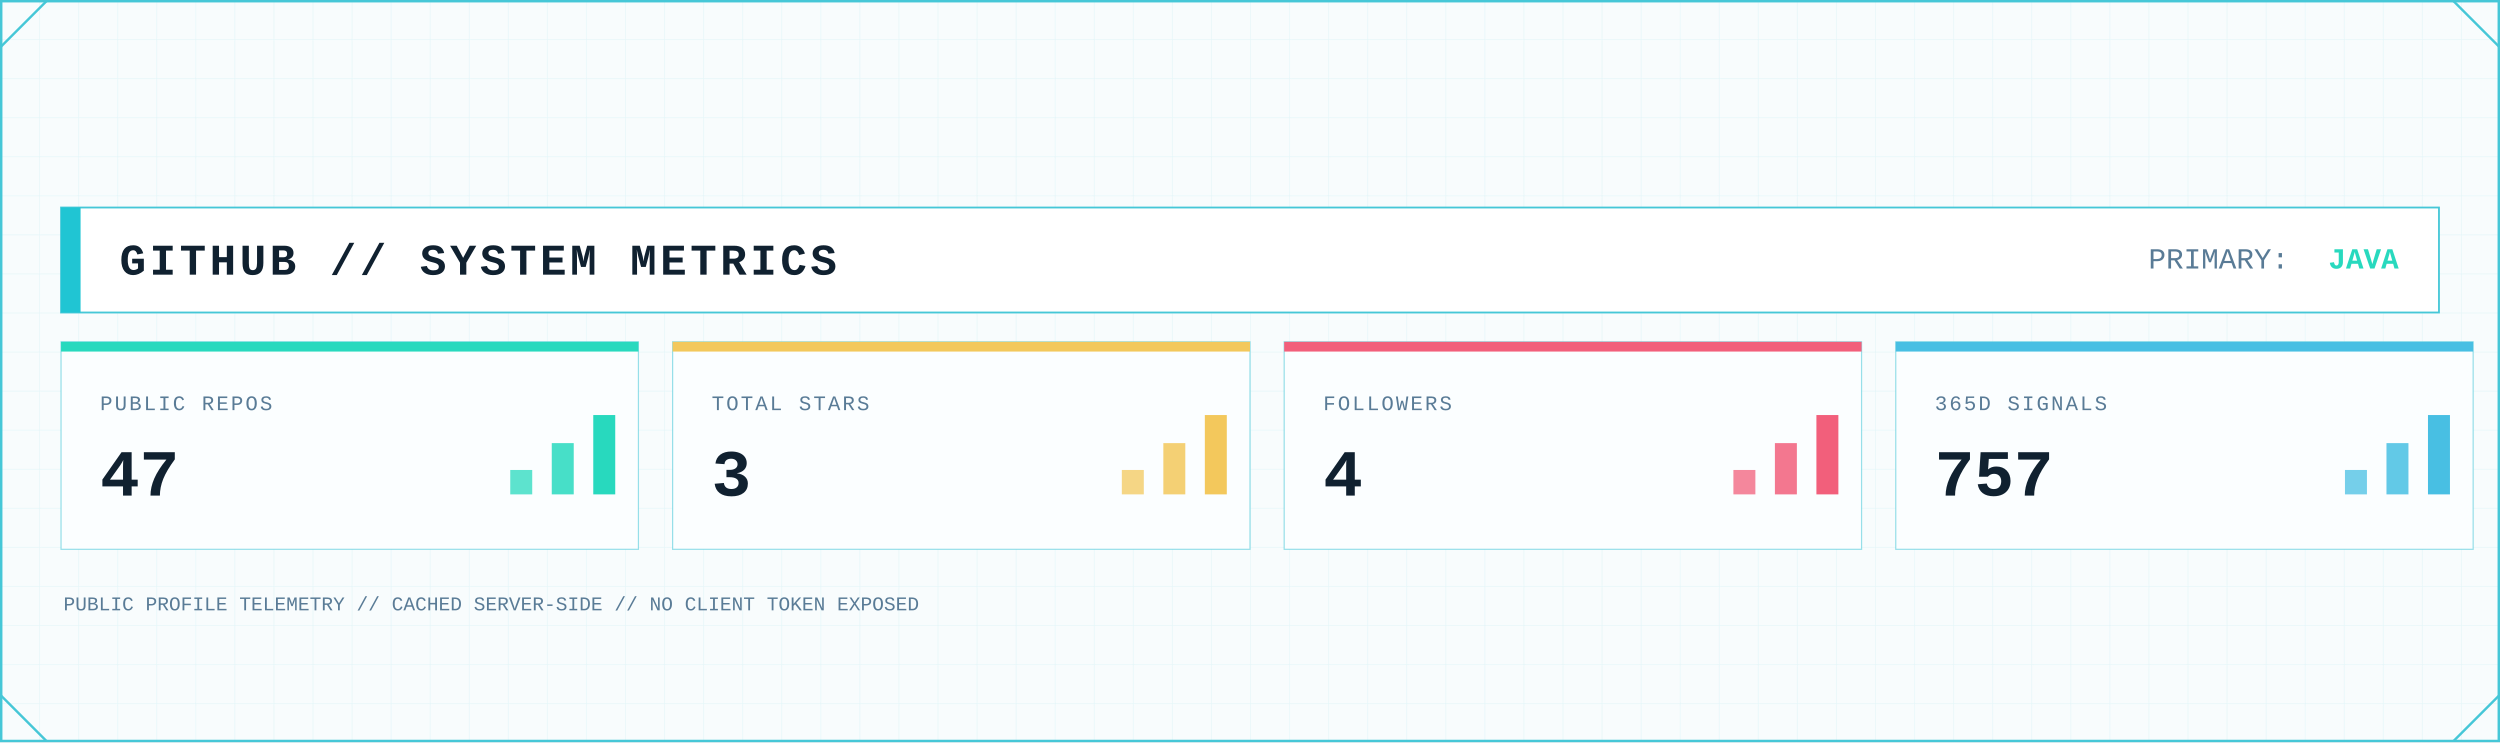
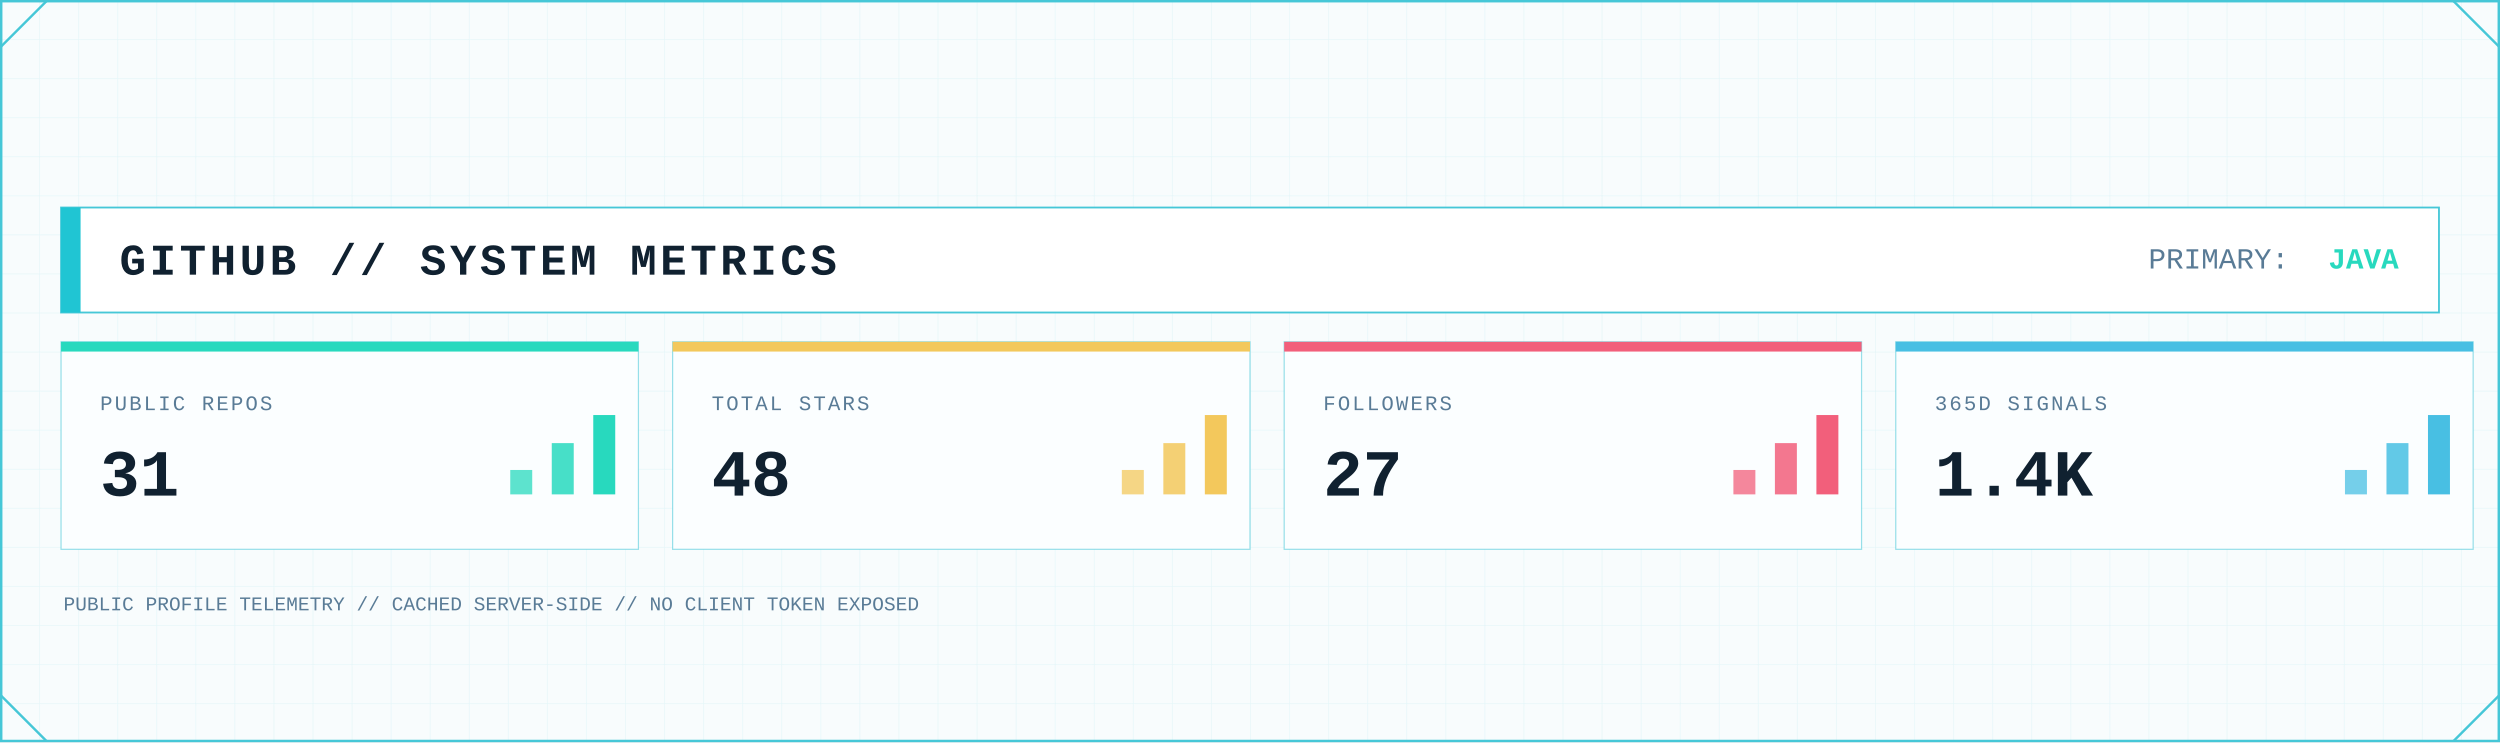
<svg xmlns="http://www.w3.org/2000/svg" width="2048" height="608" viewBox="0 0 2048 608" role="img" aria-label="GitHub system metrics">
  <defs>
    <pattern id="metrics-grid" width="32" height="32" patternUnits="userSpaceOnUse">
      <path d="M32 0H0V32" fill="none" stroke="#D7F2F6" stroke-width="1" />
    </pattern>
    <linearGradient id="metrics-area" x1="0" x2="0" y1="0" y2="1">
      <stop offset="0" stop-color="#7EE3E8" stop-opacity=".45" />
      <stop offset="1" stop-color="#7EE3E8" stop-opacity=".04" />
    </linearGradient>
    <filter id="metrics-glow" x="-80%" y="-80%" width="260%" height="260%">
      <feGaussianBlur stdDeviation="5" result="b" />
      <feMerge>
        <feMergeNode in="b" />
        <feMergeNode in="SourceGraphic" />
      </feMerge>
    </filter>
    <style>
      .mono { font-family: ui-monospace, SFMono-Regular, Menlo, Consolas, 'Liberation Mono', monospace; }
      .title { font-weight: 800; letter-spacing: 3px; }
      .label { font-size: 17px; letter-spacing: 1.7px; }
      .value { font-weight: 800; }
    </style>
  </defs>
  <rect width="2048" height="608" fill="#F8FCFD" />
  <rect width="2048" height="608" fill="url(#metrics-grid)" opacity=".62" />
  <rect x="1" y="1" width="2046" height="606" fill="none" stroke="#46C7D7" stroke-width="2" />
  <path d="M1 38L38 1 M2010 1L2047 38 M1 570L38 607 M2010 607L2047 570" fill="none" stroke="#46C7D7" stroke-width="2" />
  <rect x="50" y="170" width="1948" height="86" fill="#FFFFFF" stroke="#46C7D7" stroke-width="1.5" />
  <rect x="50" y="170" width="16" height="86" fill="#20C5D3" />
  <text class="mono title" x="98" y="225" font-size="36" fill="#102130">GITHUB // SYSTEM METRICS</text>
  <text class="mono" x="1760" y="220" font-size="24" fill="#597B96">PRIMARY:</text>
  <text class="mono value" x="1965" y="220" font-size="24" text-anchor="end" fill="#28D9BE">JAVA</text>
  <g>
    <rect x="50" y="280" width="473" height="170" fill="#FBFEFF" stroke="#46C7D7" stroke-opacity=".55" />
    <rect x="50" y="280" width="473" height="8" fill="#28D9BE" />
    <text class="mono label" x="82" y="336" fill="#597B96">PUBLIC REPOS</text>
-     <text class="mono value" x="82" y="406" font-size="54" fill="#102130">47</text>
+     <text class="mono value" x="82" y="406" font-size="54" fill="#102130">31</text>
    <rect x="418" y="385" width="18" height="20" fill="#28D9BE" opacity=".75" />
    <rect x="452" y="363" width="18" height="42" fill="#28D9BE" opacity=".85" />
    <rect x="486" y="340" width="18" height="65" fill="#28D9BE" />
  </g>
  <g>
    <rect x="551" y="280" width="473" height="170" fill="#FBFEFF" stroke="#46C7D7" stroke-opacity=".55" />
    <rect x="551" y="280" width="473" height="8" fill="#F3C85C" />
    <text class="mono label" x="583" y="336" fill="#597B96">TOTAL STARS</text>
-     <text class="mono value" x="583" y="406" font-size="54" fill="#102130">3</text>
+     <text class="mono value" x="583" y="406" font-size="54" fill="#102130">48</text>
    <rect x="919" y="385" width="18" height="20" fill="#F3C85C" opacity=".75" />
    <rect x="953" y="363" width="18" height="42" fill="#F3C85C" opacity=".85" />
    <rect x="987" y="340" width="18" height="65" fill="#F3C85C" />
  </g>
  <g>
    <rect x="1052" y="280" width="473" height="170" fill="#FBFEFF" stroke="#46C7D7" stroke-opacity=".55" />
    <rect x="1052" y="280" width="473" height="8" fill="#F25F7B" />
    <text class="mono label" x="1084" y="336" fill="#597B96">FOLLOWERS</text>
-     <text class="mono value" x="1084" y="406" font-size="54" fill="#102130">4</text>
+     <text class="mono value" x="1084" y="406" font-size="54" fill="#102130">27</text>
    <rect x="1420" y="385" width="18" height="20" fill="#F25F7B" opacity=".75" />
    <rect x="1454" y="363" width="18" height="42" fill="#F25F7B" opacity=".85" />
    <rect x="1488" y="340" width="18" height="65" fill="#F25F7B" />
  </g>
  <g>
    <rect x="1553" y="280" width="473" height="170" fill="#FBFEFF" stroke="#46C7D7" stroke-opacity=".55" />
    <rect x="1553" y="280" width="473" height="8" fill="#48BFE3" />
    <text class="mono label" x="1585" y="336" fill="#597B96">365D SIGNALS</text>
-     <text class="mono value" x="1585" y="406" font-size="54" fill="#102130">757</text>
+     <text class="mono value" x="1585" y="406" font-size="54" fill="#102130">1.4K</text>
    <rect x="1921" y="385" width="18" height="20" fill="#48BFE3" opacity=".75" />
    <rect x="1955" y="363" width="18" height="42" fill="#48BFE3" opacity=".85" />
    <rect x="1989" y="340" width="18" height="65" fill="#48BFE3" />
  </g>
  <text class="mono" x="52" y="500" font-size="16" fill="#597B96">PUBLIC PROFILE TELEMETRY // CACHED SERVER-SIDE // NO CLIENT TOKEN EXPOSED</text>
</svg>
